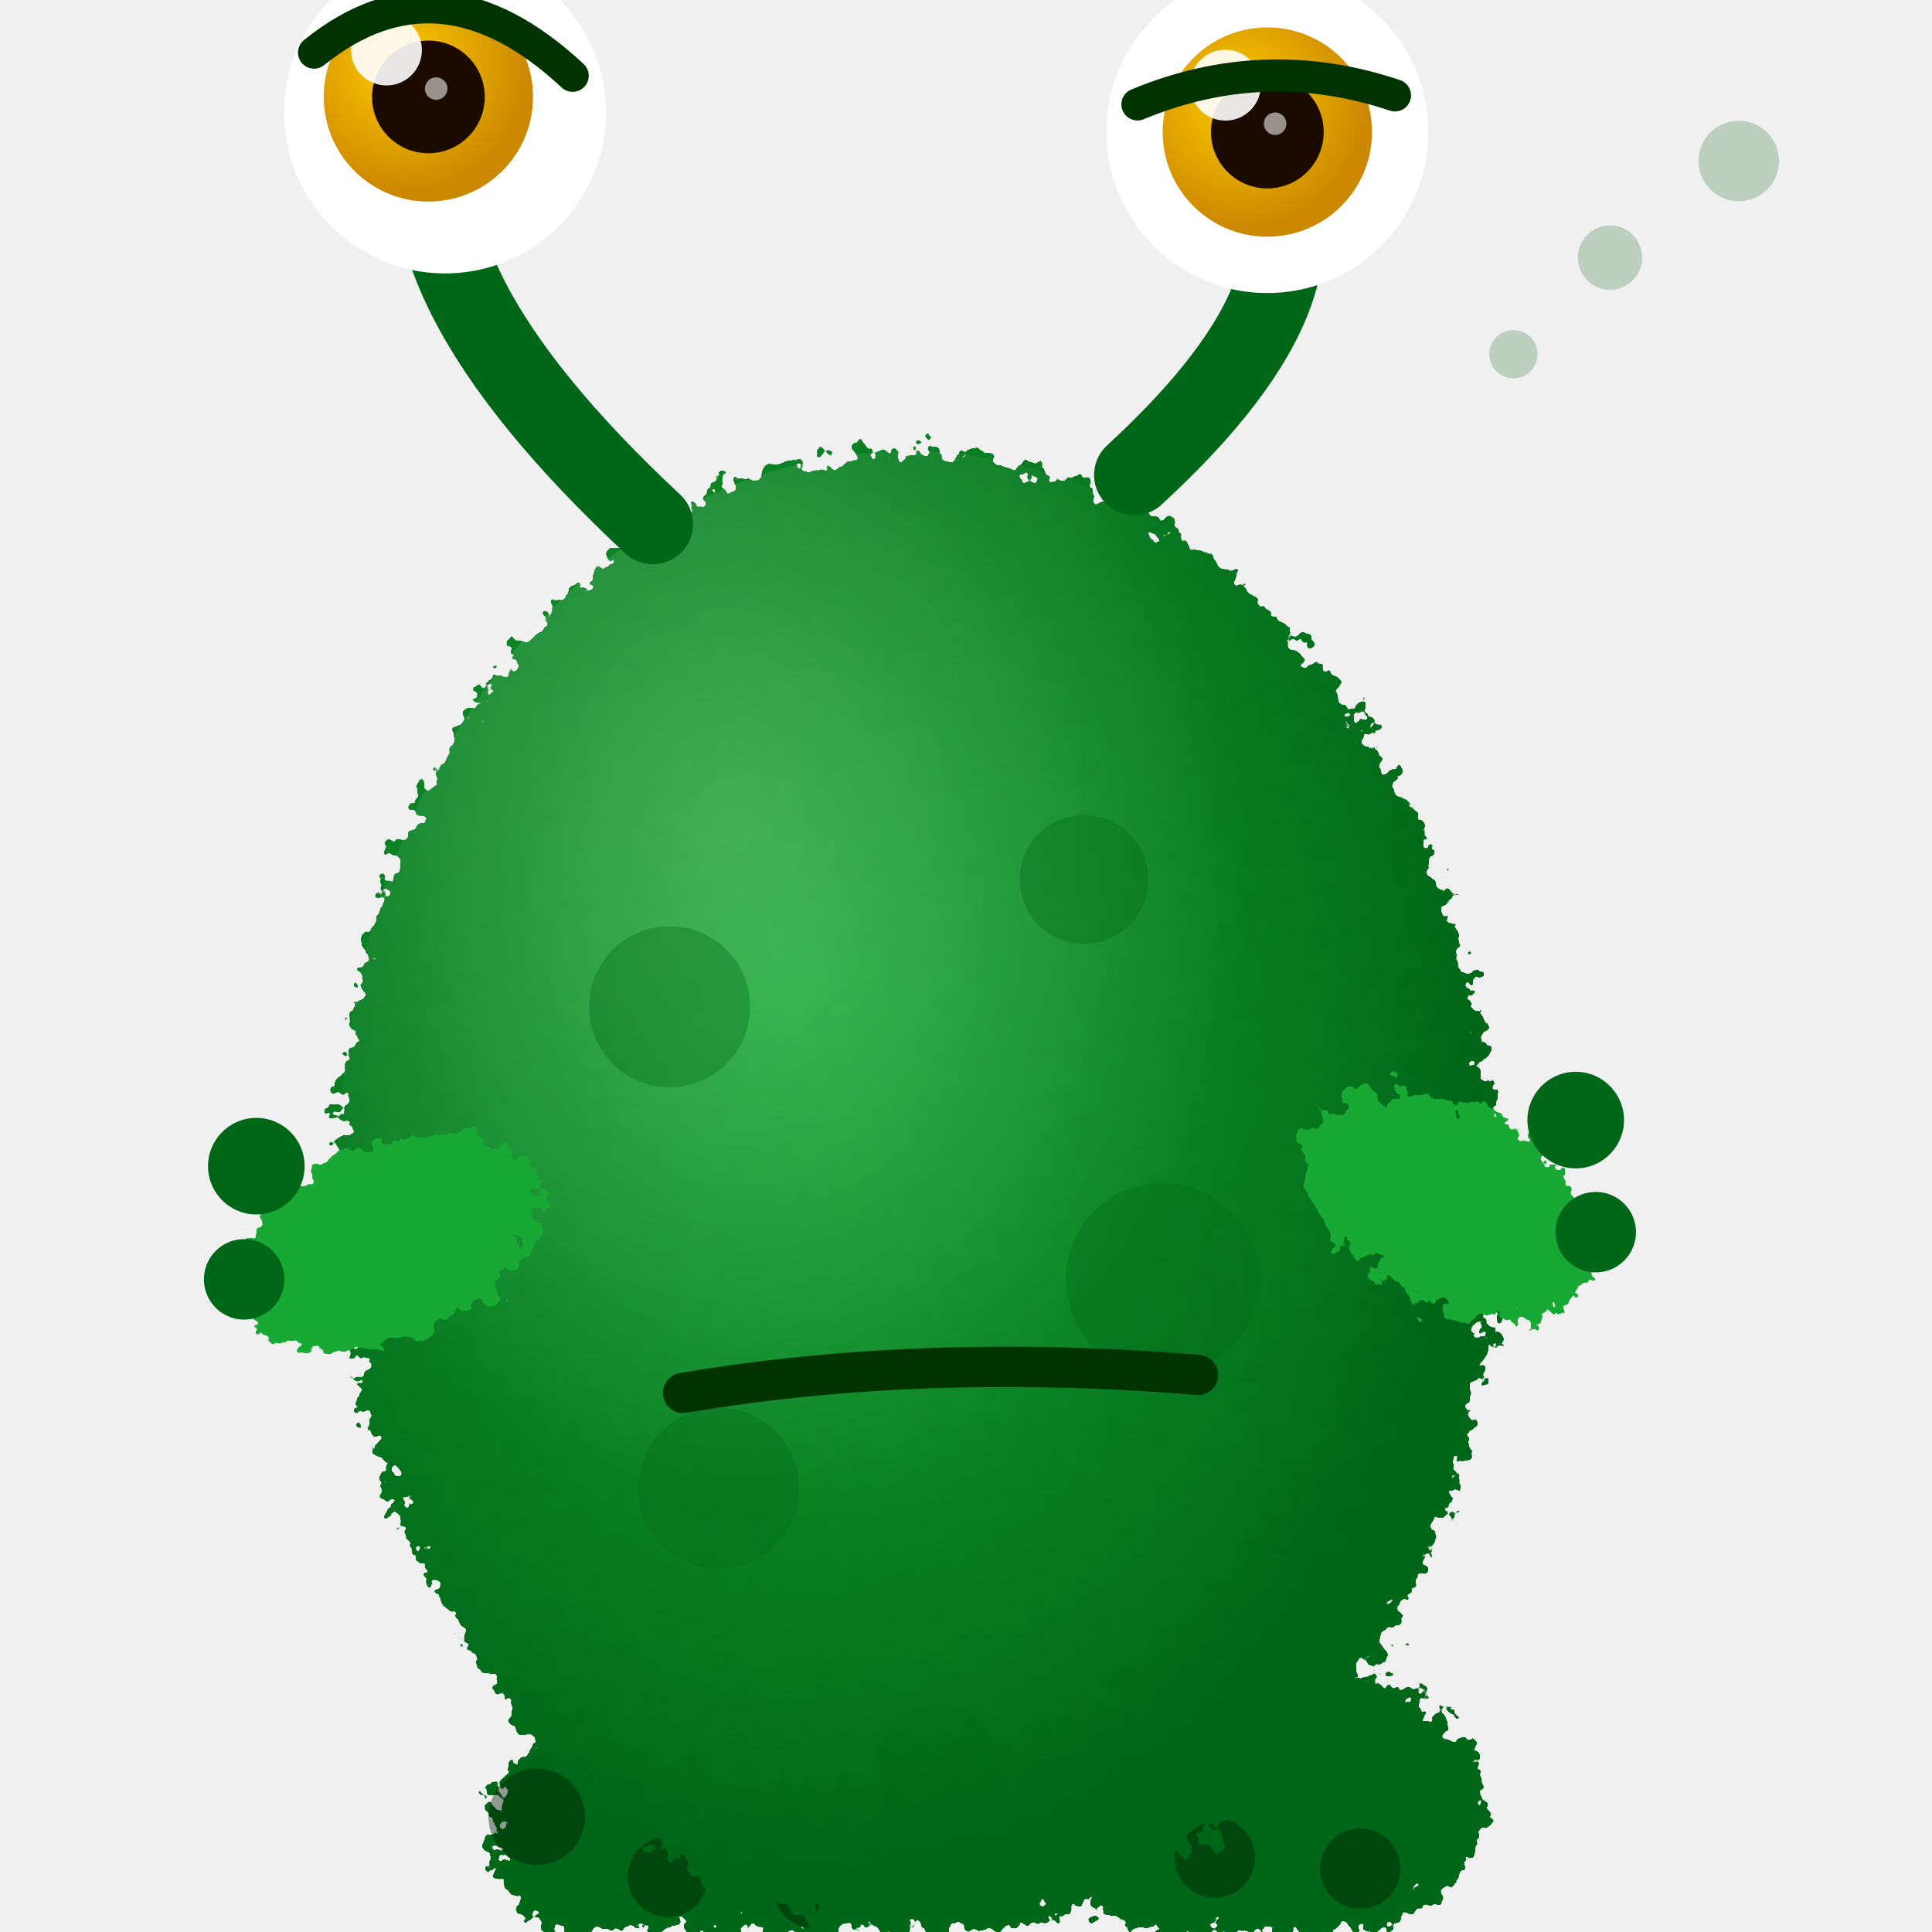
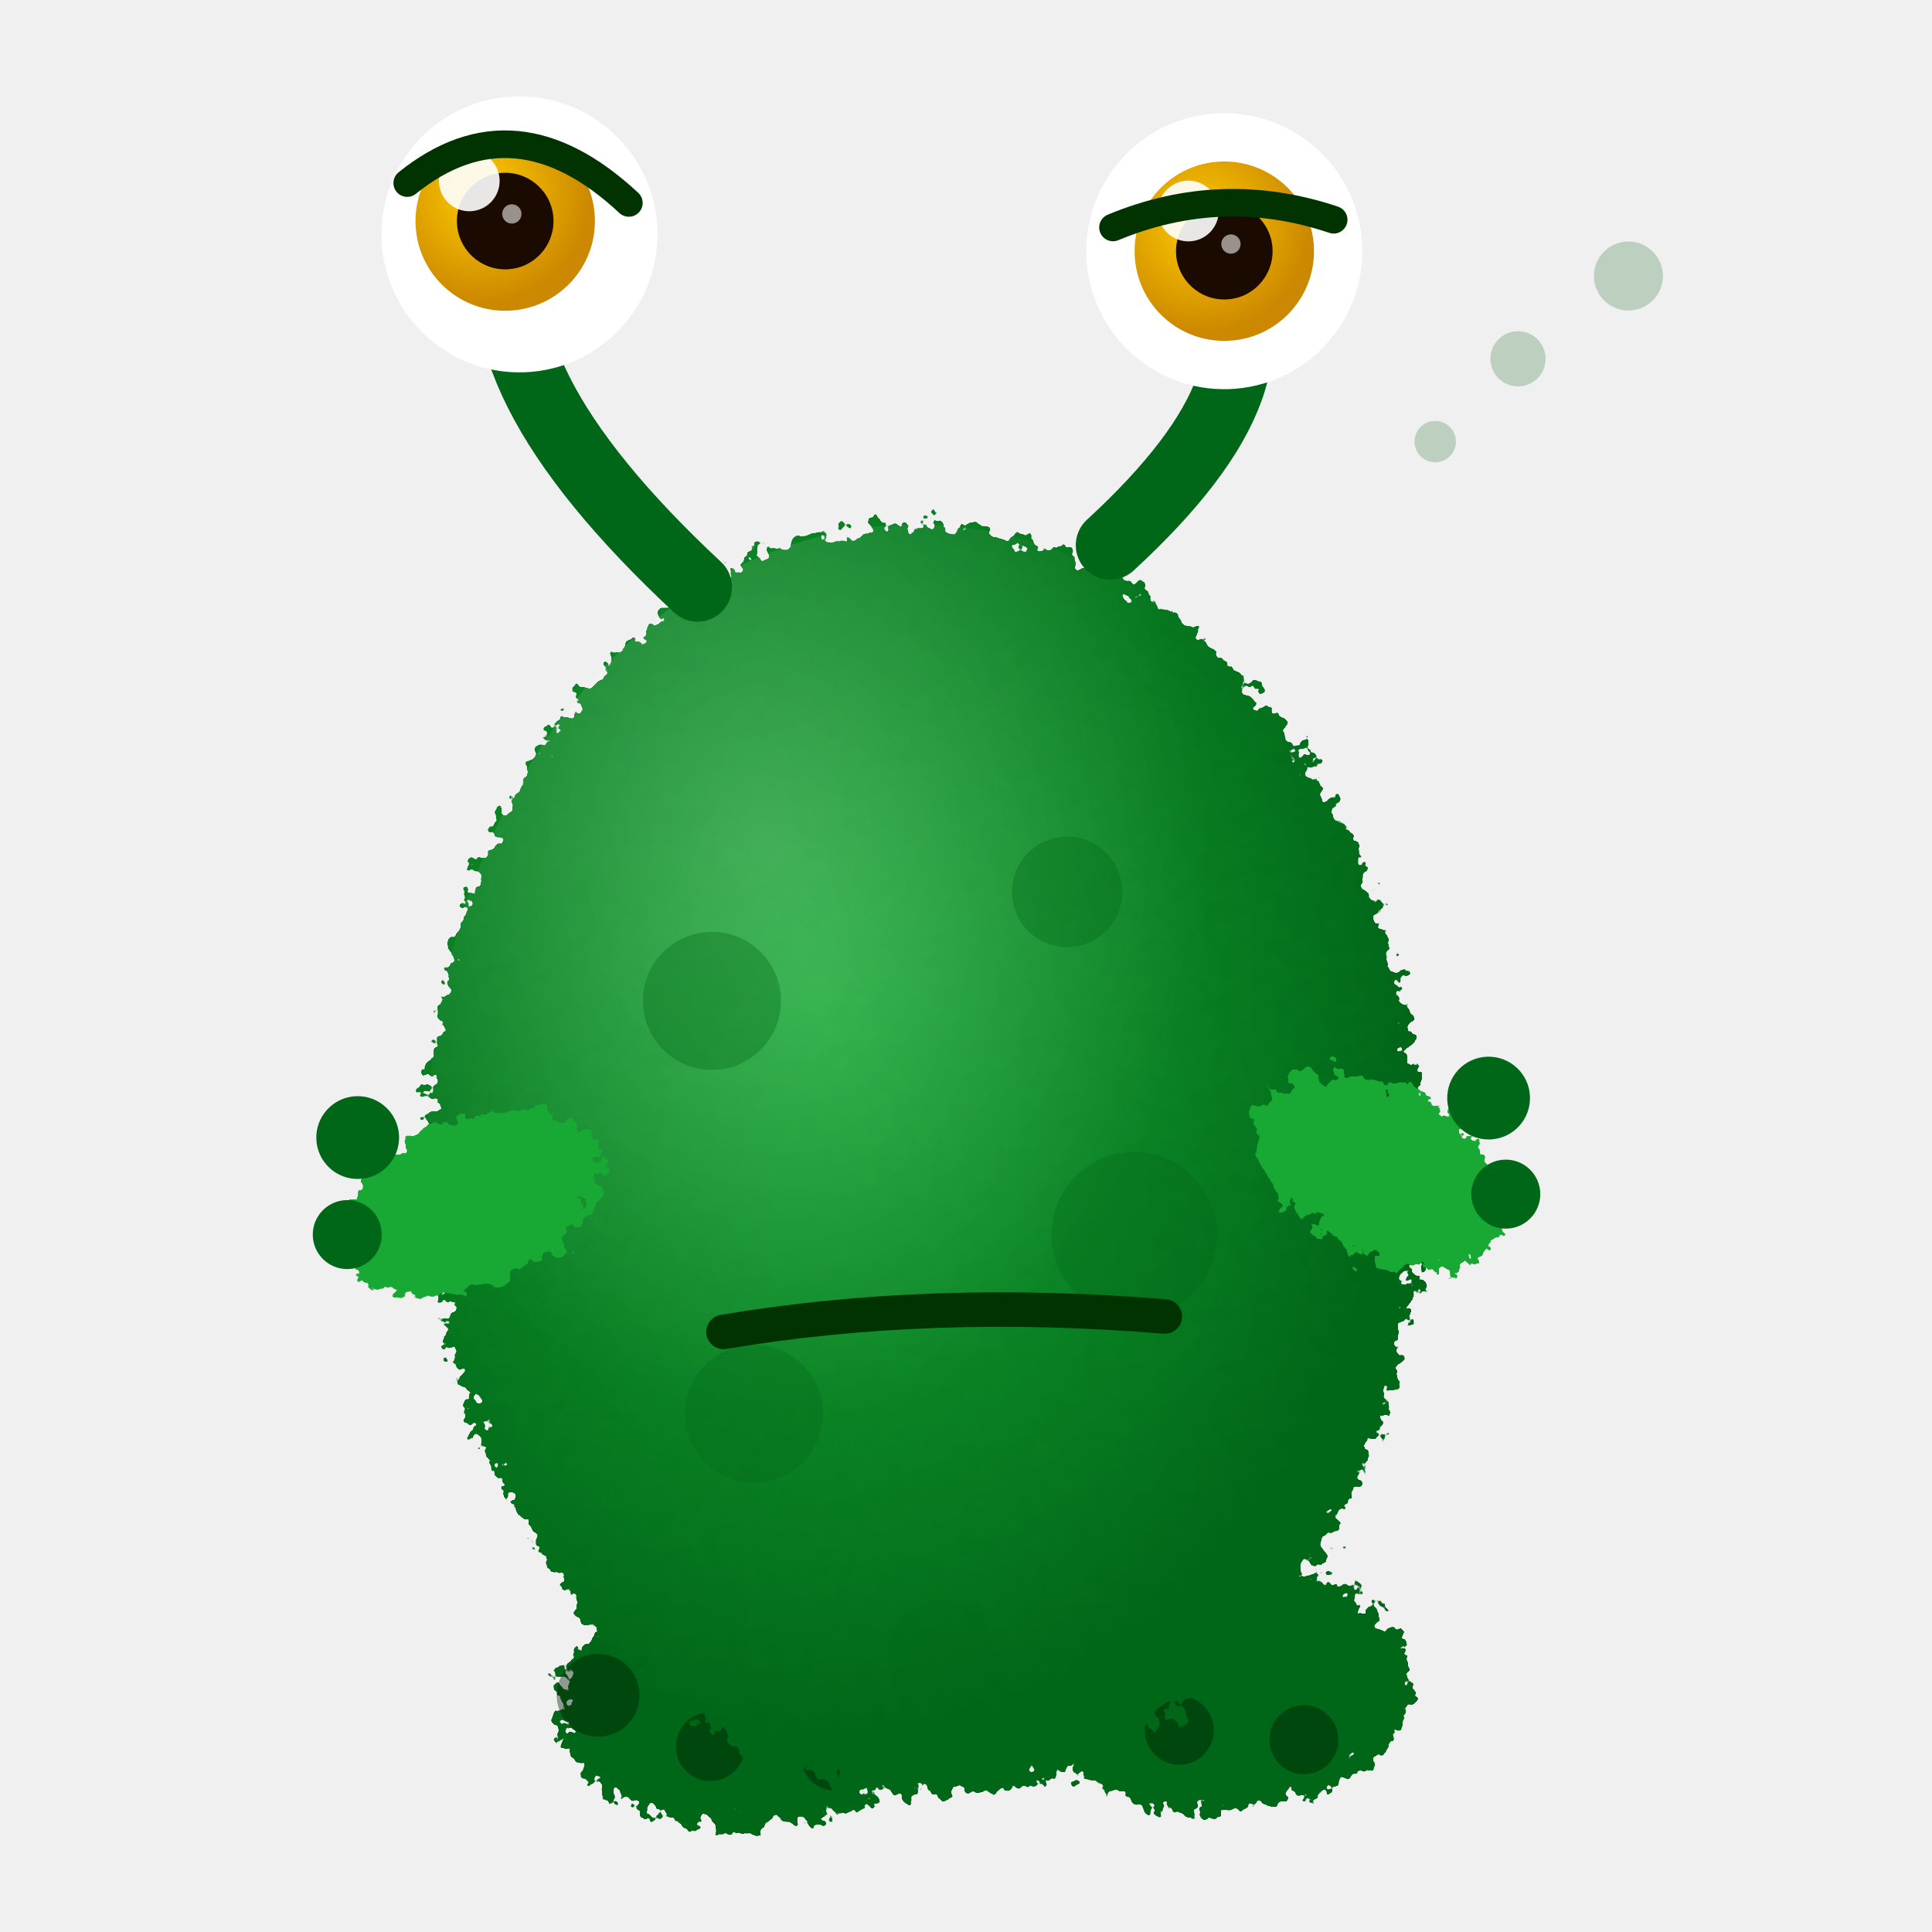
- <svg xmlns="http://www.w3.org/2000/svg" viewBox="0 0 120 120" width="120" height="120">
+ <svg xmlns="http://www.w3.org/2000/svg" viewBox="-10 -10 140 140" width="140" height="140">
  <g transform="rotate(-2,57,74)">
    <defs>
      <filter id="fuzz" x="-10%" y="-10%" width="120%" height="120%">
        <feTurbulence type="fractalNoise" baseFrequency="0.75" numOctaves="3" seed="42" result="noise" />
        <feDisplacementMap in="SourceGraphic" in2="noise" scale="3.5" xChannelSelector="R" yChannelSelector="G" />
      </filter>
      <radialGradient id="body-grad" cx="40%" cy="36%" r="60%">
        <stop offset="0%" stop-color="#18a834" />
        <stop offset="100%" stop-color="#006618" />
      </radialGradient>
      <radialGradient id="iris" cx="38%" cy="35%" r="60%">
        <stop offset="0%" stop-color="#ffcc00" />
        <stop offset="100%" stop-color="#cc8800" />
      </radialGradient>
      <radialGradient id="sheen" cx="35%" cy="25%" r="45%">
        <stop offset="0%" stop-color="white" stop-opacity="0.2" />
        <stop offset="100%" stop-color="white" stop-opacity="0" />
      </radialGradient>
    </defs>
    <ellipse cx="43" cy="113" rx="14" ry="9" fill="#006618" filter="url(#fuzz)" />
    <ellipse cx="77" cy="113" rx="14" ry="9" fill="#006618" filter="url(#fuzz)" />
    <circle cx="32" cy="112" r="3" fill="#001a00" opacity="0.4" />
    <circle cx="40" cy="116" r="2.5" fill="#001a00" opacity="0.4" />
    <circle cx="49" cy="117" r="2.5" fill="#001a00" opacity="0.4" />
    <circle cx="66" cy="112" r="3" fill="#001a00" opacity="0.4" />
    <circle cx="74" cy="116" r="2.5" fill="#001a00" opacity="0.4" />
    <circle cx="83" cy="117" r="2.5" fill="#001a00" opacity="0.4" />
    <ellipse cx="57" cy="74" rx="36" ry="46" fill="url(#body-grad)" filter="url(#fuzz)" />
    <ellipse cx="57" cy="74" rx="36" ry="46" fill="url(#sheen)" />
    <circle cx="42" cy="62" r="5" fill="#006618" opacity="0.35" />
    <circle cx="68" cy="55" r="4" fill="#006618" opacity="0.35" />
    <circle cx="72" cy="80" r="6" fill="#006618" opacity="0.3" />
    <circle cx="44" cy="92" r="5" fill="#006618" opacity="0.3" />
    <circle cx="57" cy="110" r="4" fill="#006618" opacity="0.25" />
    <ellipse cx="24" cy="76" rx="10" ry="6" fill="#18a834" transform="rotate(-20 24 76)" filter="url(#fuzz)" />
    <ellipse cx="90" cy="76" rx="10" ry="6" fill="#18a834" transform="rotate(30 90 76)" filter="url(#fuzz)" />
    <circle cx="16" cy="71" r="3" fill="#006618" />
    <circle cx="15" cy="78" r="2.5" fill="#006618" />
    <circle cx="98" cy="71" r="3" fill="#006618" />
    <circle cx="99" cy="78" r="2.5" fill="#006618" />
    <path d="M 42 32 Q 26 16 30 6" fill="none" stroke="#006618" stroke-width="5" stroke-linecap="round" />
    <path d="M 72 30 Q 86 18 80 10" fill="none" stroke="#006618" stroke-width="5" stroke-linecap="round" />
    <circle cx="30" cy="6" r="10" fill="white" />
    <circle cx="29" cy="5" r="6.5" fill="url(#iris)" />
    <circle cx="29" cy="5" r="3.5" fill="#1a0a00" />
    <circle cx="26.5" cy="2" r="2.2" fill="white" opacity="0.9" />
    <circle cx="29.5" cy="4.5" r="0.7" fill="white" opacity="0.55" />
    <circle cx="81" cy="9" r="10" fill="white" />
    <circle cx="81" cy="9" r="6.5" fill="url(#iris)" />
    <circle cx="81" cy="9" r="3.5" fill="#1a0a00" />
    <circle cx="78.5" cy="6" r="2.2" fill="white" opacity="0.9" />
    <circle cx="81.5" cy="8.5" r="0.7" fill="white" opacity="0.55" />
    <path d="M 22 2 Q 30 -4 38 4" fill="none" stroke="#003300" stroke-width="2" stroke-linecap="round" />
    <path d="M 73 7 Q 81 4 89 7" fill="none" stroke="#003300" stroke-width="2" stroke-linecap="round" />
    <path d="M 42 86 Q 57 84 74 86" fill="none" stroke="#003300" stroke-width="2.5" stroke-linecap="round" />
  </g>
  <circle cx="94" cy="22" r="1.5" fill="#8ab090" opacity="0.5" />
  <circle cx="100" cy="16" r="2" fill="#8ab090" opacity="0.5" />
  <circle cx="108" cy="10" r="2.5" fill="#8ab090" opacity="0.5" />
</svg>
